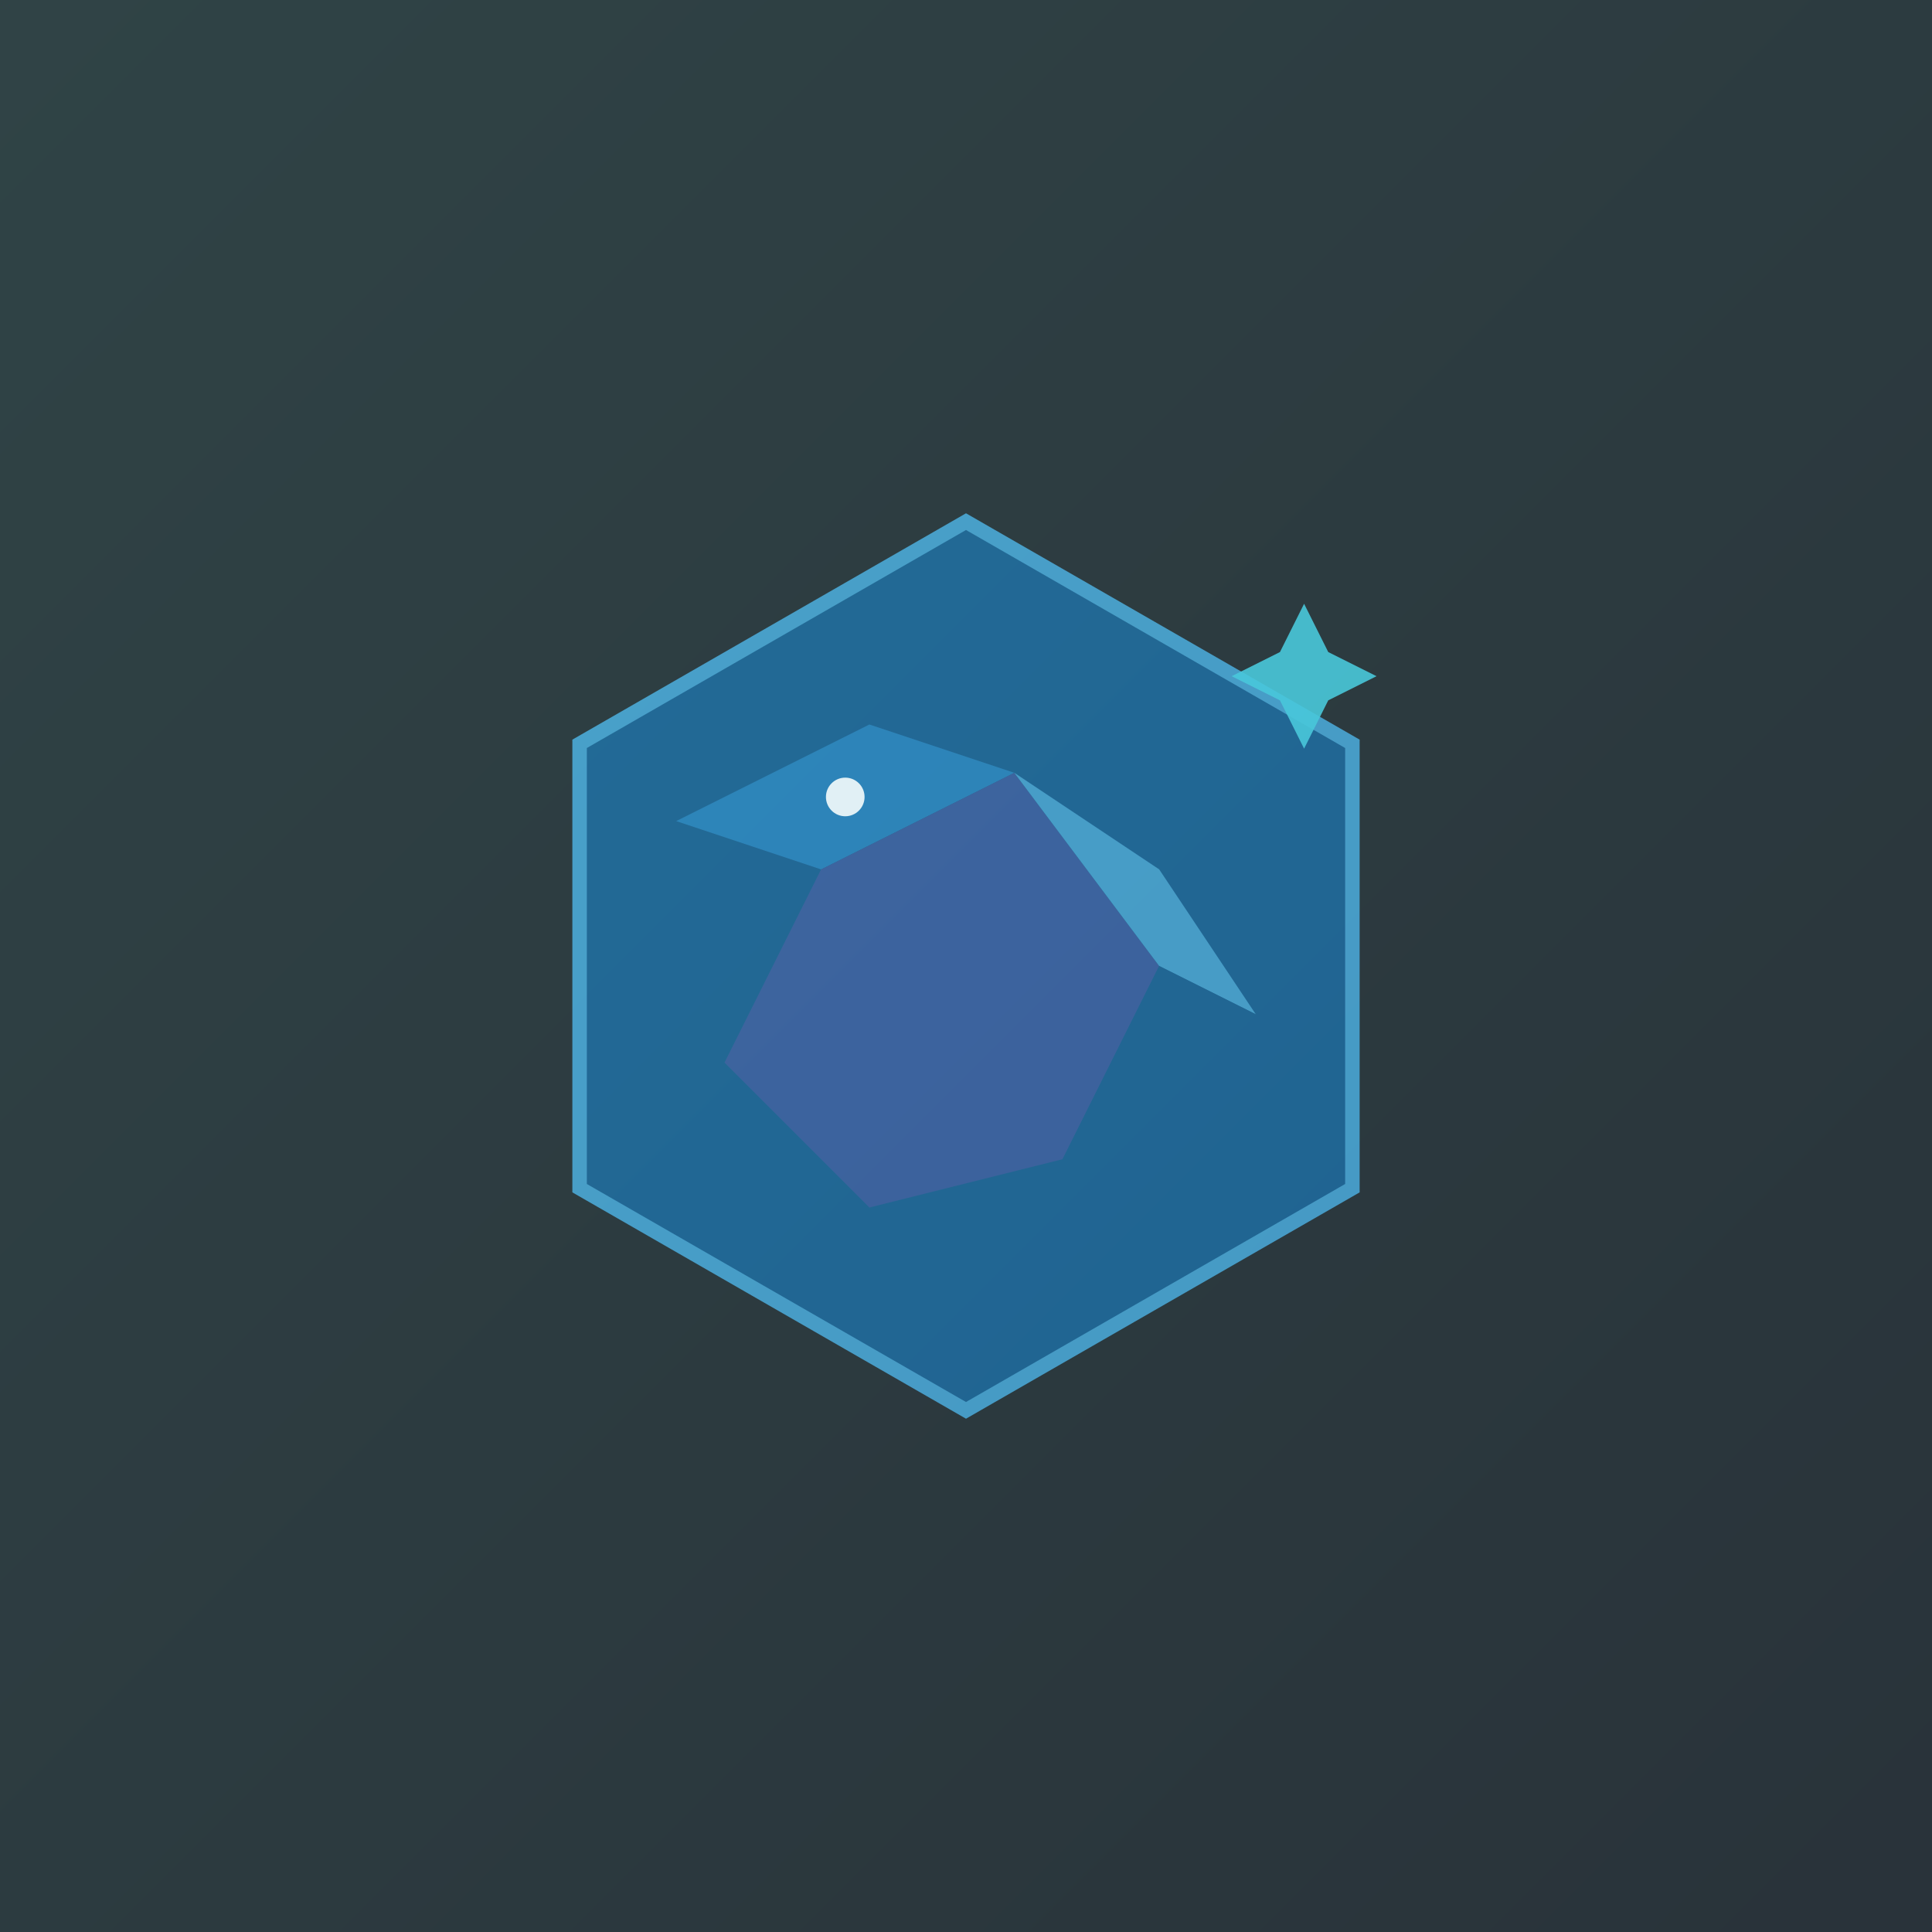
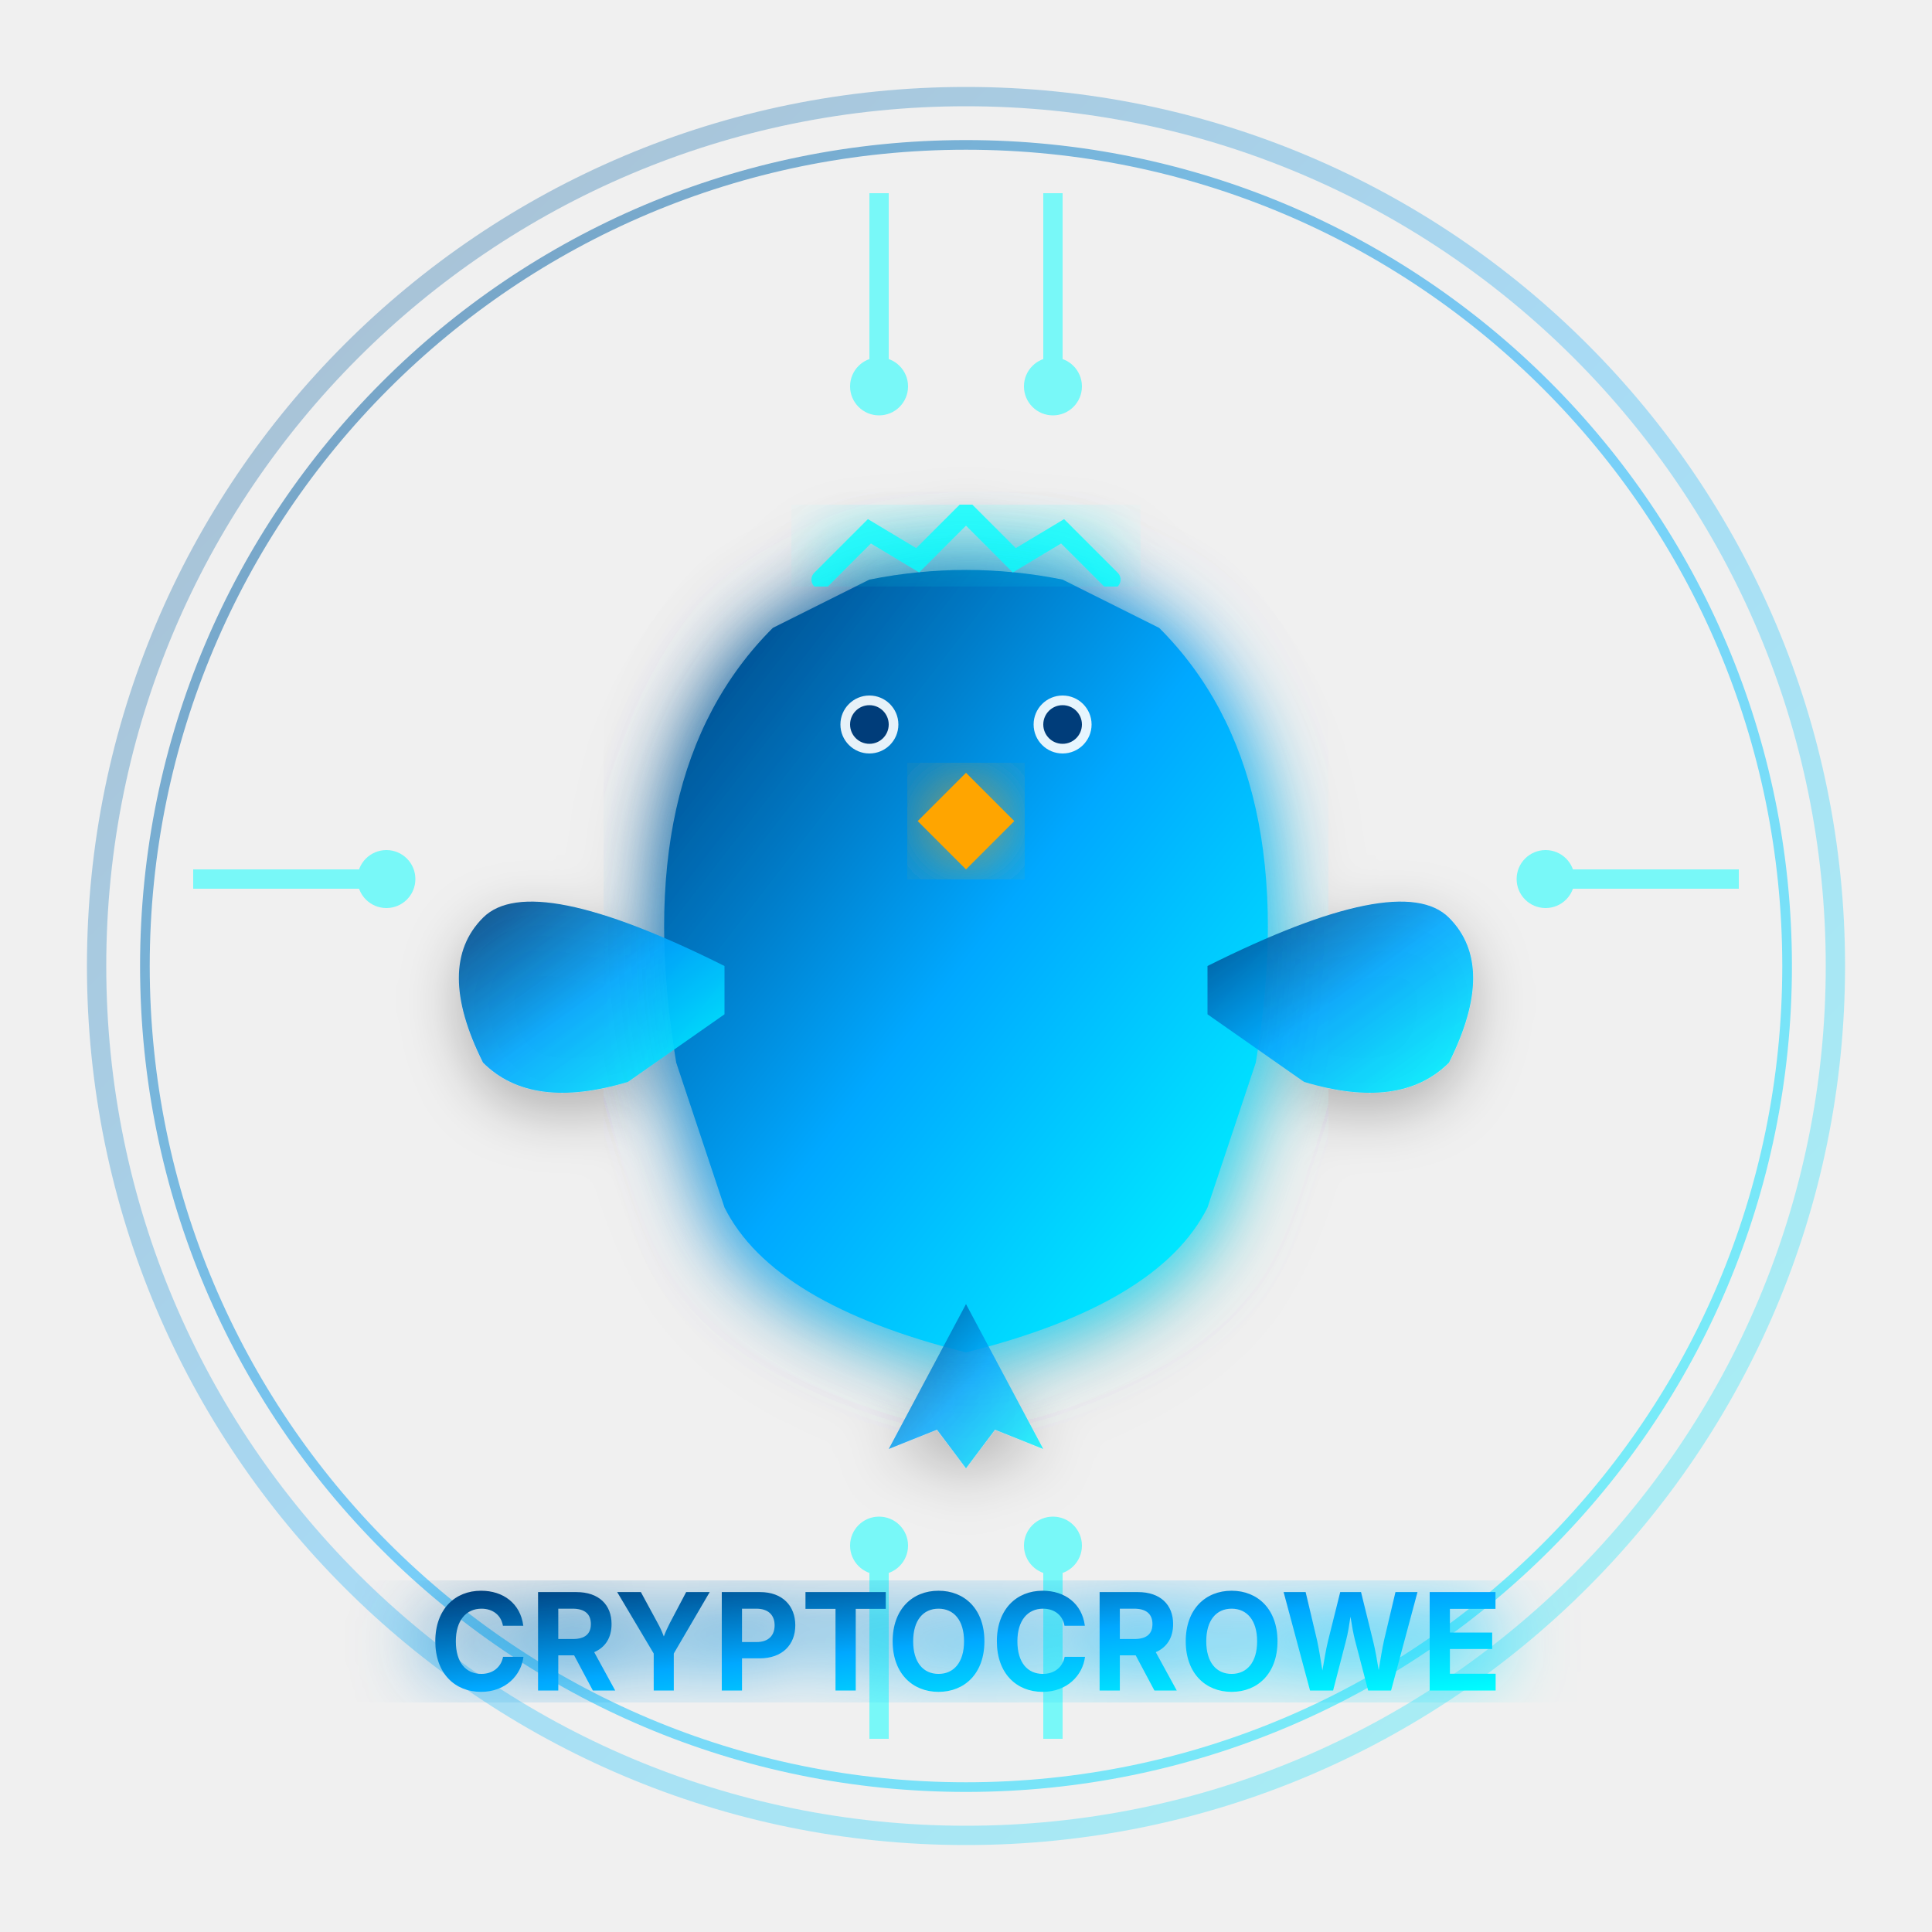
- <svg xmlns="http://www.w3.org/2000/svg" viewBox="0 0 400 400" width="400" height="400">
-   <rect width="400" height="400" fill="#2a2a2a" />
-   <g transform="translate(200,200)">
-     <path d="M -80,-46 L -80,46 L 0,92 L 80,46 L 80,-46 L 0,-92 Z" fill="#1e5f8e" stroke="#4a9eca" stroke-width="3" />
-     <path d="M -60,-30 L -20,-50 L 10,-40 L -30,-20 Z" fill="#2b7fb8" />
-     <path d="M -30,-20 L 10,-40 L 40,0 L 20,40 L -20,50 L -50,20 Z" fill="#3d5a99" />
-     <path d="M 10,-40 L 40,-20 L 60,10 L 40,0 Z" fill="#4a9eca" />
-     <path d="M 40,0 L 60,10 L 50,35 L 20,40 Z" fill="#1e5f8e" />
-     <circle cx="-25" cy="-35" r="4" fill="#ffffff" />
-     <g transform="translate(70,-60)">
-       <path d="M 0,-15 L 5,-5 L 15,0 L 5,5 L 0,15 L -5,5 L -15,0 L -5,-5 Z" fill="#4dd0e1" opacity="0.9" />
-     </g>
+ <svg xmlns="http://www.w3.org/2000/svg" viewBox="0 0 200 200" width="200" height="200">
+   <defs>
+     <linearGradient id="crowGradient" x1="0%" y1="0%" x2="100%" y2="100%">
+       <stop offset="0%" style="stop-color:#003d7a;stop-opacity:1" />
+       <stop offset="50%" style="stop-color:#00a8ff;stop-opacity:1" />
+       <stop offset="100%" style="stop-color:#00ffff;stop-opacity:1" />
+     </linearGradient>
+     <filter id="glow">
+       <feGaussianBlur stdDeviation="4" result="coloredBlur" />
+       <feMerge>
+         <feMergeNode in="coloredBlur" />
+         <feMergeNode in="SourceGraphic" />
+       </feMerge>
+     </filter>
+     <filter id="shadow" x="-50%" y="-50%" width="200%" height="200%">
+       <feGaussianBlur in="SourceAlpha" stdDeviation="3" />
+       <feOffset dx="0" dy="2" result="offsetblur" />
+       <feFlood flood-color="#000000" flood-opacity="0.3" />
+       <feComposite in2="offsetblur" operator="in" />
+       <feMerge>
+         <feMergeNode />
+         <feMergeNode in="SourceGraphic" />
+       </feMerge>
+     </filter>
+   </defs>
+   <circle cx="100" cy="100" r="90" fill="none" stroke="url(#crowGradient)" stroke-width="2" opacity="0.3" />
+   <circle cx="100" cy="100" r="85" fill="none" stroke="url(#crowGradient)" stroke-width="1" opacity="0.5" />
+   <g transform="translate(100, 100)" filter="url(#shadow)">
+     <path d="M -30 10 Q -35 -20 -20 -35 L -10 -40 Q 0 -42 10 -40 L 20 -35 Q 35 -20 30 10 L 25 25 Q 20 35 0 40 Q -20 35 -25 25 Z" fill="url(#crowGradient)" filter="url(#glow)" />
+     <path d="M -25 0 Q -45 -10 -50 -5 Q -55 0 -50 10 Q -45 15 -35 12 L -25 5 Z" fill="url(#crowGradient)" opacity="0.9" />
+     <path d="M 25 0 Q 45 -10 50 -5 Q 55 0 50 10 Q 45 15 35 12 L 25 5 Z" fill="url(#crowGradient)" opacity="0.9" />
+     <path d="M 0 35 L -8 50 L -3 48 L 0 52 L 3 48 L 8 50 Z" fill="url(#crowGradient)" opacity="0.8" />
+     <circle cx="-10" cy="-25" r="3" fill="#ffffff" opacity="0.9" />
+     <circle cx="10" cy="-25" r="3" fill="#ffffff" opacity="0.9" />
+     <circle cx="-10" cy="-25" r="2" fill="#003d7a" />
+     <circle cx="10" cy="-25" r="2" fill="#003d7a" />
+     <path d="M 0 -20 L -5 -15 L 0 -10 L 5 -15 Z" fill="#ffa500" filter="url(#glow)" />
+     <path d="M -15 -40 L -10 -45 L -5 -42 L 0 -47 L 5 -42 L 10 -45 L 15 -40" fill="none" stroke="#00ffff" stroke-width="2" stroke-linecap="round" opacity="0.8" filter="url(#glow)" />
  </g>
-   <defs>
-     <linearGradient id="blueGradient" x1="0%" y1="0%" x2="100%" y2="100%">
-       <stop offset="0%" style="stop-color:#4dd0e1;stop-opacity:0.3" />
-       <stop offset="100%" style="stop-color:#1e5f8e;stop-opacity:0.3" />
-     </linearGradient>
-   </defs>
-   <rect width="400" height="400" fill="url(#blueGradient)" opacity="0.5" />
+   <g opacity="0.5">
+     <rect x="20" y="90" width="20" height="2" fill="#00ffff" />
+     <rect x="160" y="90" width="20" height="2" fill="#00ffff" />
+     <rect x="90" y="20" width="2" height="20" fill="#00ffff" />
+     <rect x="108" y="20" width="2" height="20" fill="#00ffff" />
+     <rect x="90" y="160" width="2" height="20" fill="#00ffff" />
+     <rect x="108" y="160" width="2" height="20" fill="#00ffff" />
+     <circle cx="40" cy="91" r="3" fill="#00ffff" />
+     <circle cx="160" cy="91" r="3" fill="#00ffff" />
+     <circle cx="91" cy="40" r="3" fill="#00ffff" />
+     <circle cx="109" cy="40" r="3" fill="#00ffff" />
+     <circle cx="91" cy="160" r="3" fill="#00ffff" />
+     <circle cx="109" cy="160" r="3" fill="#00ffff" />
+   </g>
+   <text x="100" y="175" font-family="Inter, sans-serif" font-size="14" font-weight="bold" text-anchor="middle" fill="url(#crowGradient)" filter="url(#glow)">
+     CRYPTOCROWE
+   </text>
</svg>
